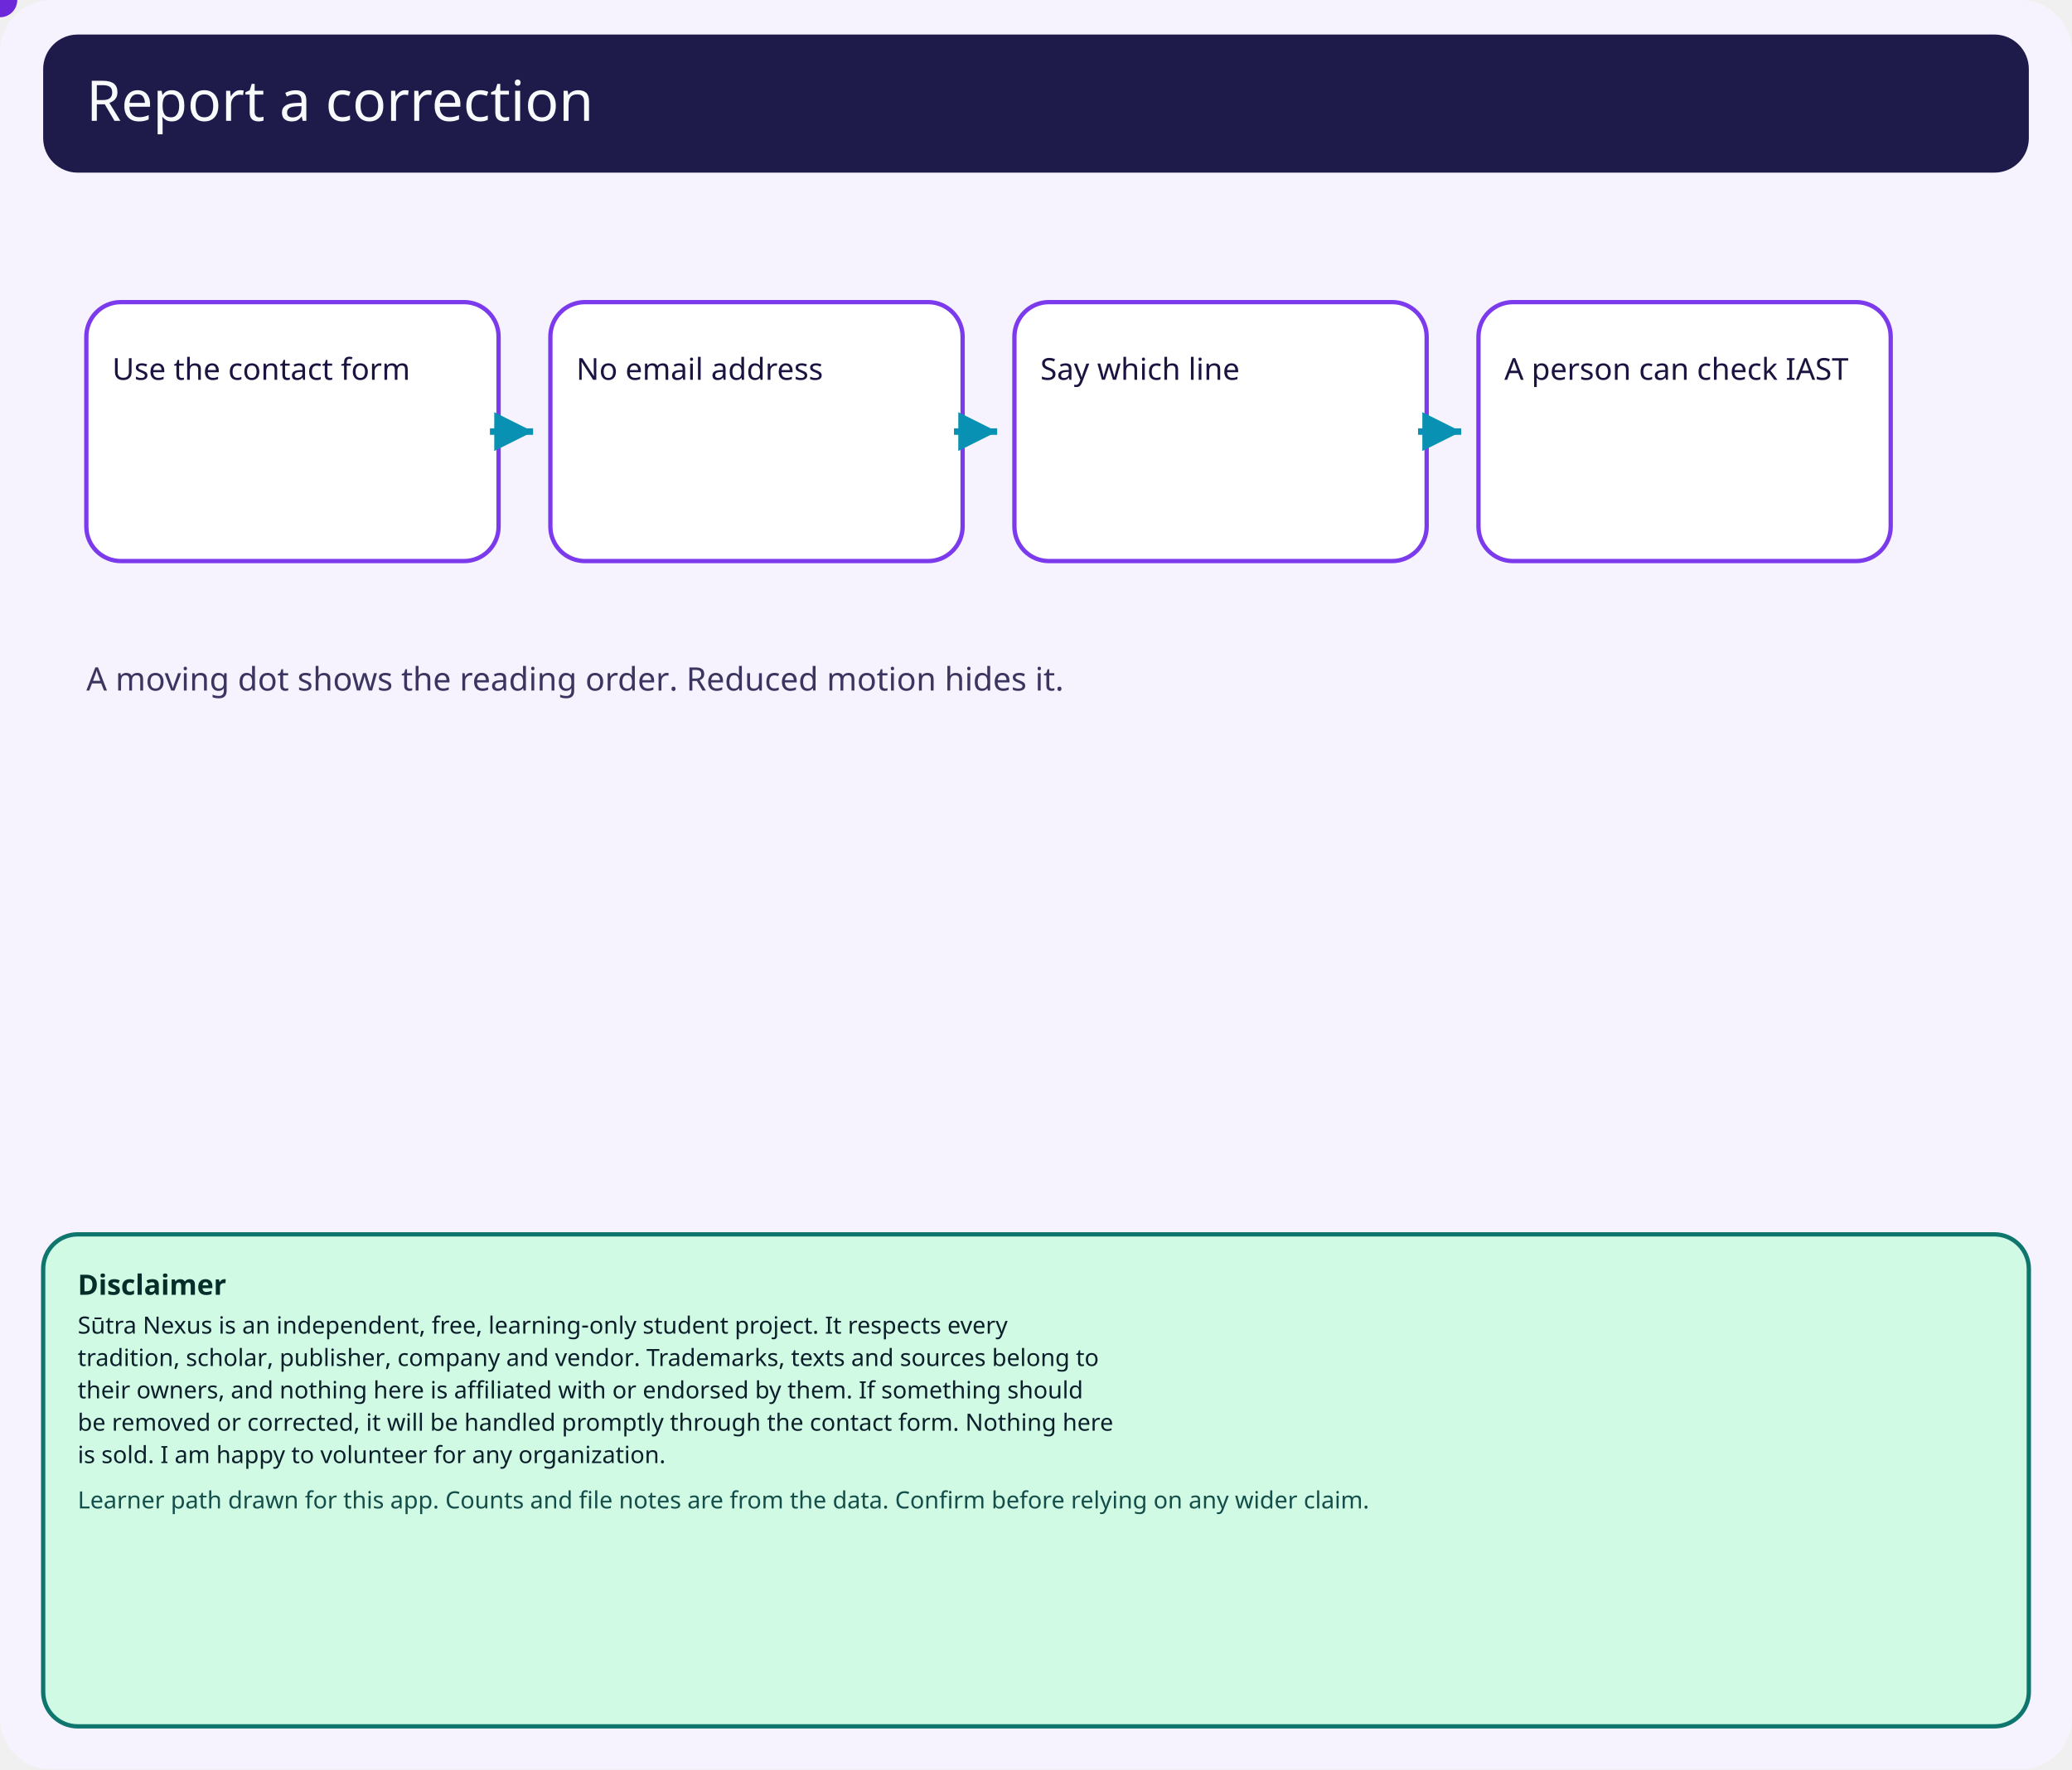
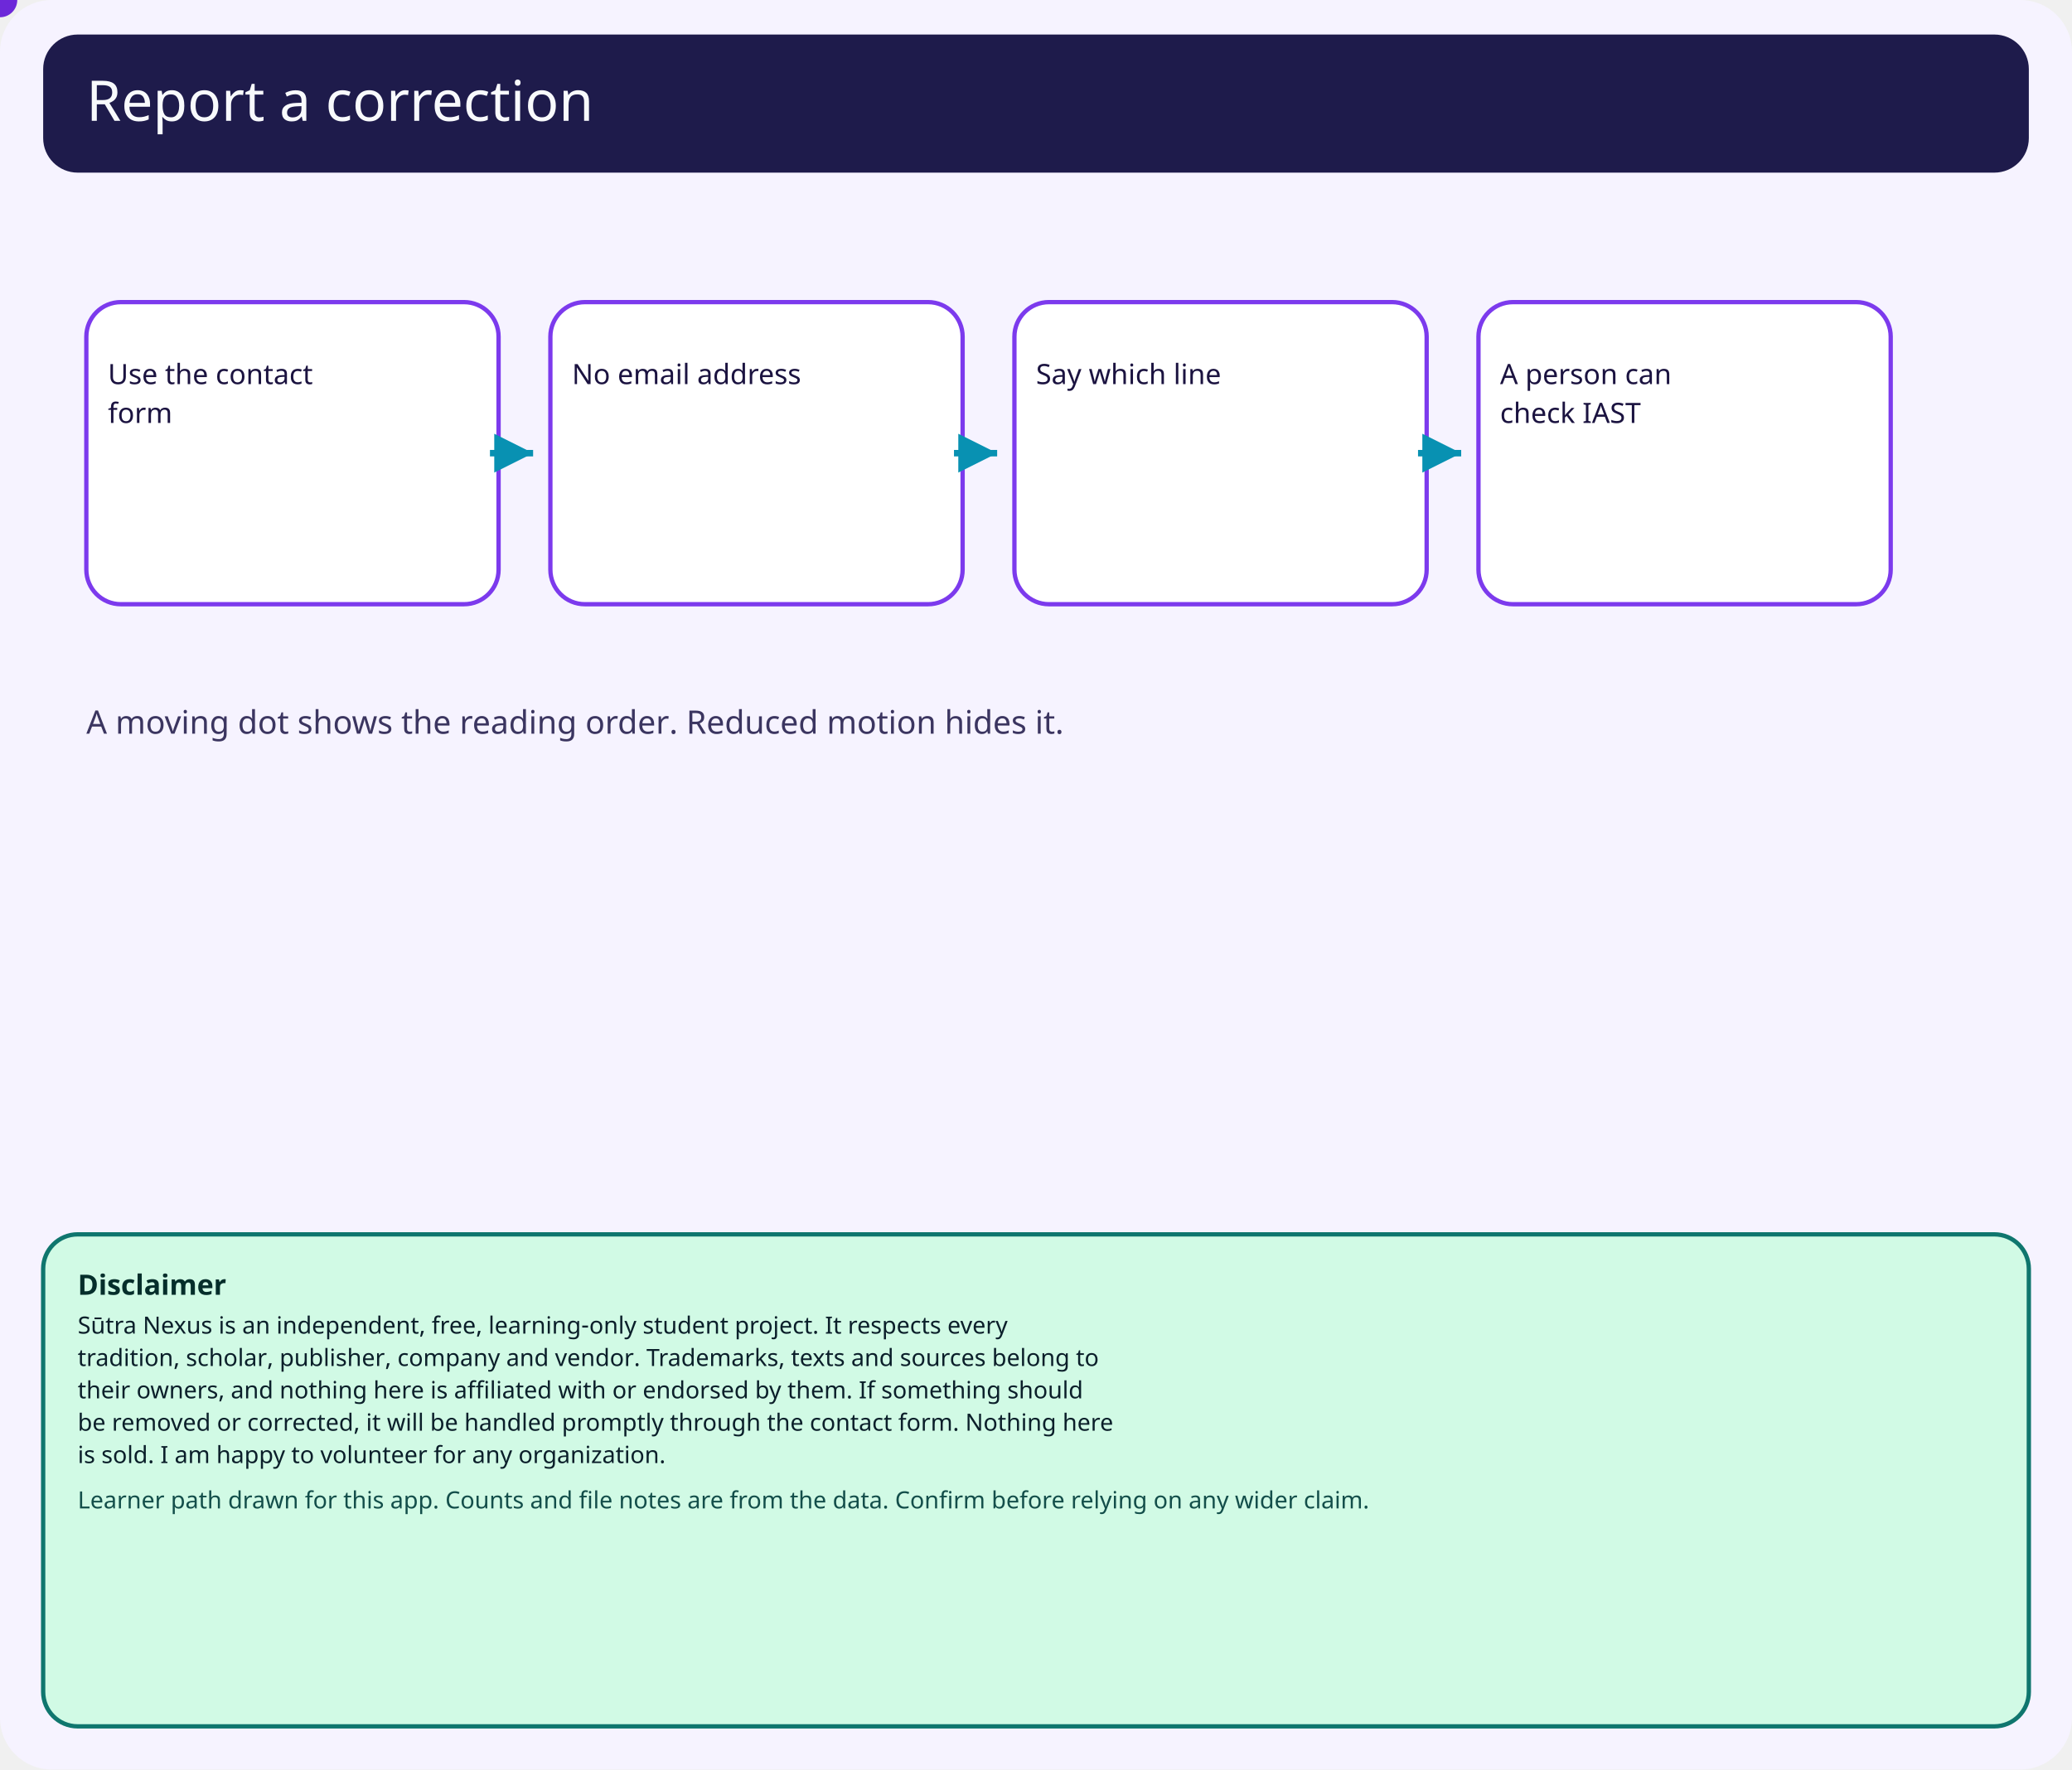
<svg xmlns="http://www.w3.org/2000/svg" viewBox="0 0 960 820" role="img" aria-label="Report a correction">
  <style>
text { font-family: "Noto Sans Devanagari", "Segoe UI", sans-serif; }

@media (prefers-reduced-motion: reduce) { .mover { display: none; } }

</style>
  <rect width="960" height="820" rx="24" fill="#f6f3ff" />
  <rect x="20" y="16" width="920" height="64" rx="16" fill="#1e1b4b" />
  <text x="40" y="56" font-size="26" fill="#f8fafc">Report a correction</text>
  <defs>
    <marker id="arrow" markerWidth="8" markerHeight="8" refX="6" refY="3" orient="auto">
      <path d="M0 0 L6 3 L0 6" fill="#0891b2" />
    </marker>
  </defs>
-   <rect x="40" y="140" width="191" height="120" rx="16" fill="#fff" stroke="#7c3aed" stroke-width="2" />
-   <text x="52" y="176" font-size="14" fill="#1b1340">Use the contact form</text>
-   <path d="M 227 200 H 247" stroke="#0891b2" stroke-width="3" marker-end="url(#arrow)" />
-   <rect x="255" y="140" width="191" height="120" rx="16" fill="#fff" stroke="#7c3aed" stroke-width="2" />
-   <text x="267" y="176" font-size="14" fill="#1b1340">No email address</text>
-   <path d="M 442 200 H 462" stroke="#0891b2" stroke-width="3" marker-end="url(#arrow)" />
-   <rect x="470" y="140" width="191" height="120" rx="16" fill="#fff" stroke="#7c3aed" stroke-width="2" />
-   <text x="482" y="176" font-size="14" fill="#1b1340">Say which line</text>
-   <path d="M 657 200 H 677" stroke="#0891b2" stroke-width="3" marker-end="url(#arrow)" />
-   <rect x="685" y="140" width="191" height="120" rx="16" fill="#fff" stroke="#7c3aed" stroke-width="2" />
-   <text x="697" y="176" font-size="14" fill="#1b1340">A person can check IAST</text>
-   <text x="40" y="320" font-size="15" fill="#3b3560">A moving dot shows the reading order. Reduced motion hides it.</text>
+   <rect x="40" y="140" width="191" height="140" rx="16" fill="#fff" stroke="#7c3aed" stroke-width="2" />
+   <text x="50" y="178" font-size="13" fill="#1b1340">Use the contact</text>
+   <text x="50" y="196" font-size="13" fill="#1b1340">form</text>
+   <path d="M 227 210 H 247" stroke="#0891b2" stroke-width="3" marker-end="url(#arrow)" />
+   <rect x="255" y="140" width="191" height="140" rx="16" fill="#fff" stroke="#7c3aed" stroke-width="2" />
+   <text x="265" y="178" font-size="13" fill="#1b1340">No email address</text>
+   <path d="M 442 210 H 462" stroke="#0891b2" stroke-width="3" marker-end="url(#arrow)" />
+   <rect x="470" y="140" width="191" height="140" rx="16" fill="#fff" stroke="#7c3aed" stroke-width="2" />
+   <text x="480" y="178" font-size="13" fill="#1b1340">Say which line</text>
+   <path d="M 657 210 H 677" stroke="#0891b2" stroke-width="3" marker-end="url(#arrow)" />
+   <rect x="685" y="140" width="191" height="140" rx="16" fill="#fff" stroke="#7c3aed" stroke-width="2" />
+   <text x="695" y="178" font-size="13" fill="#1b1340">A person can</text>
+   <text x="695" y="196" font-size="13" fill="#1b1340">check IAST</text>
+   <text x="40" y="340" font-size="15" fill="#3b3560">A moving dot shows the reading order. Reduced motion hides it.</text>
  <rect x="20" y="572" width="920" height="228" rx="16" fill="#d1fae5" stroke="#0f766e" stroke-width="2" />
  <text x="36" y="600" font-size="13" font-weight="700" fill="#052e2b">Disclaimer</text>
  <text x="36" y="618" font-size="11" fill="#0b1f2a">Sūtra Nexus is an independent, free, learning-only student project. It respects every</text>
  <text x="36" y="633" font-size="11" fill="#0b1f2a">tradition, scholar, publisher, company and vendor. Trademarks, texts and sources belong to</text>
  <text x="36" y="648" font-size="11" fill="#0b1f2a">their owners, and nothing here is affiliated with or endorsed by them. If something should</text>
  <text x="36" y="663" font-size="11" fill="#0b1f2a">be removed or corrected, it will be handled promptly through the contact form. Nothing here</text>
  <text x="36" y="678" font-size="11" fill="#0b1f2a">is sold. I am happy to volunteer for any organization.</text>
  <text x="36" y="699" font-size="11" fill="#134e4a">Learner path drawn for this app. Counts and file notes are from the data. Confirm before relying on any wider claim.</text>
  <circle class="mover" r="8" fill="#6d28d9">
    <animateMotion dur="4.8s" repeatCount="indefinite" path="M 70 300 H 890" />
  </circle>
</svg>
